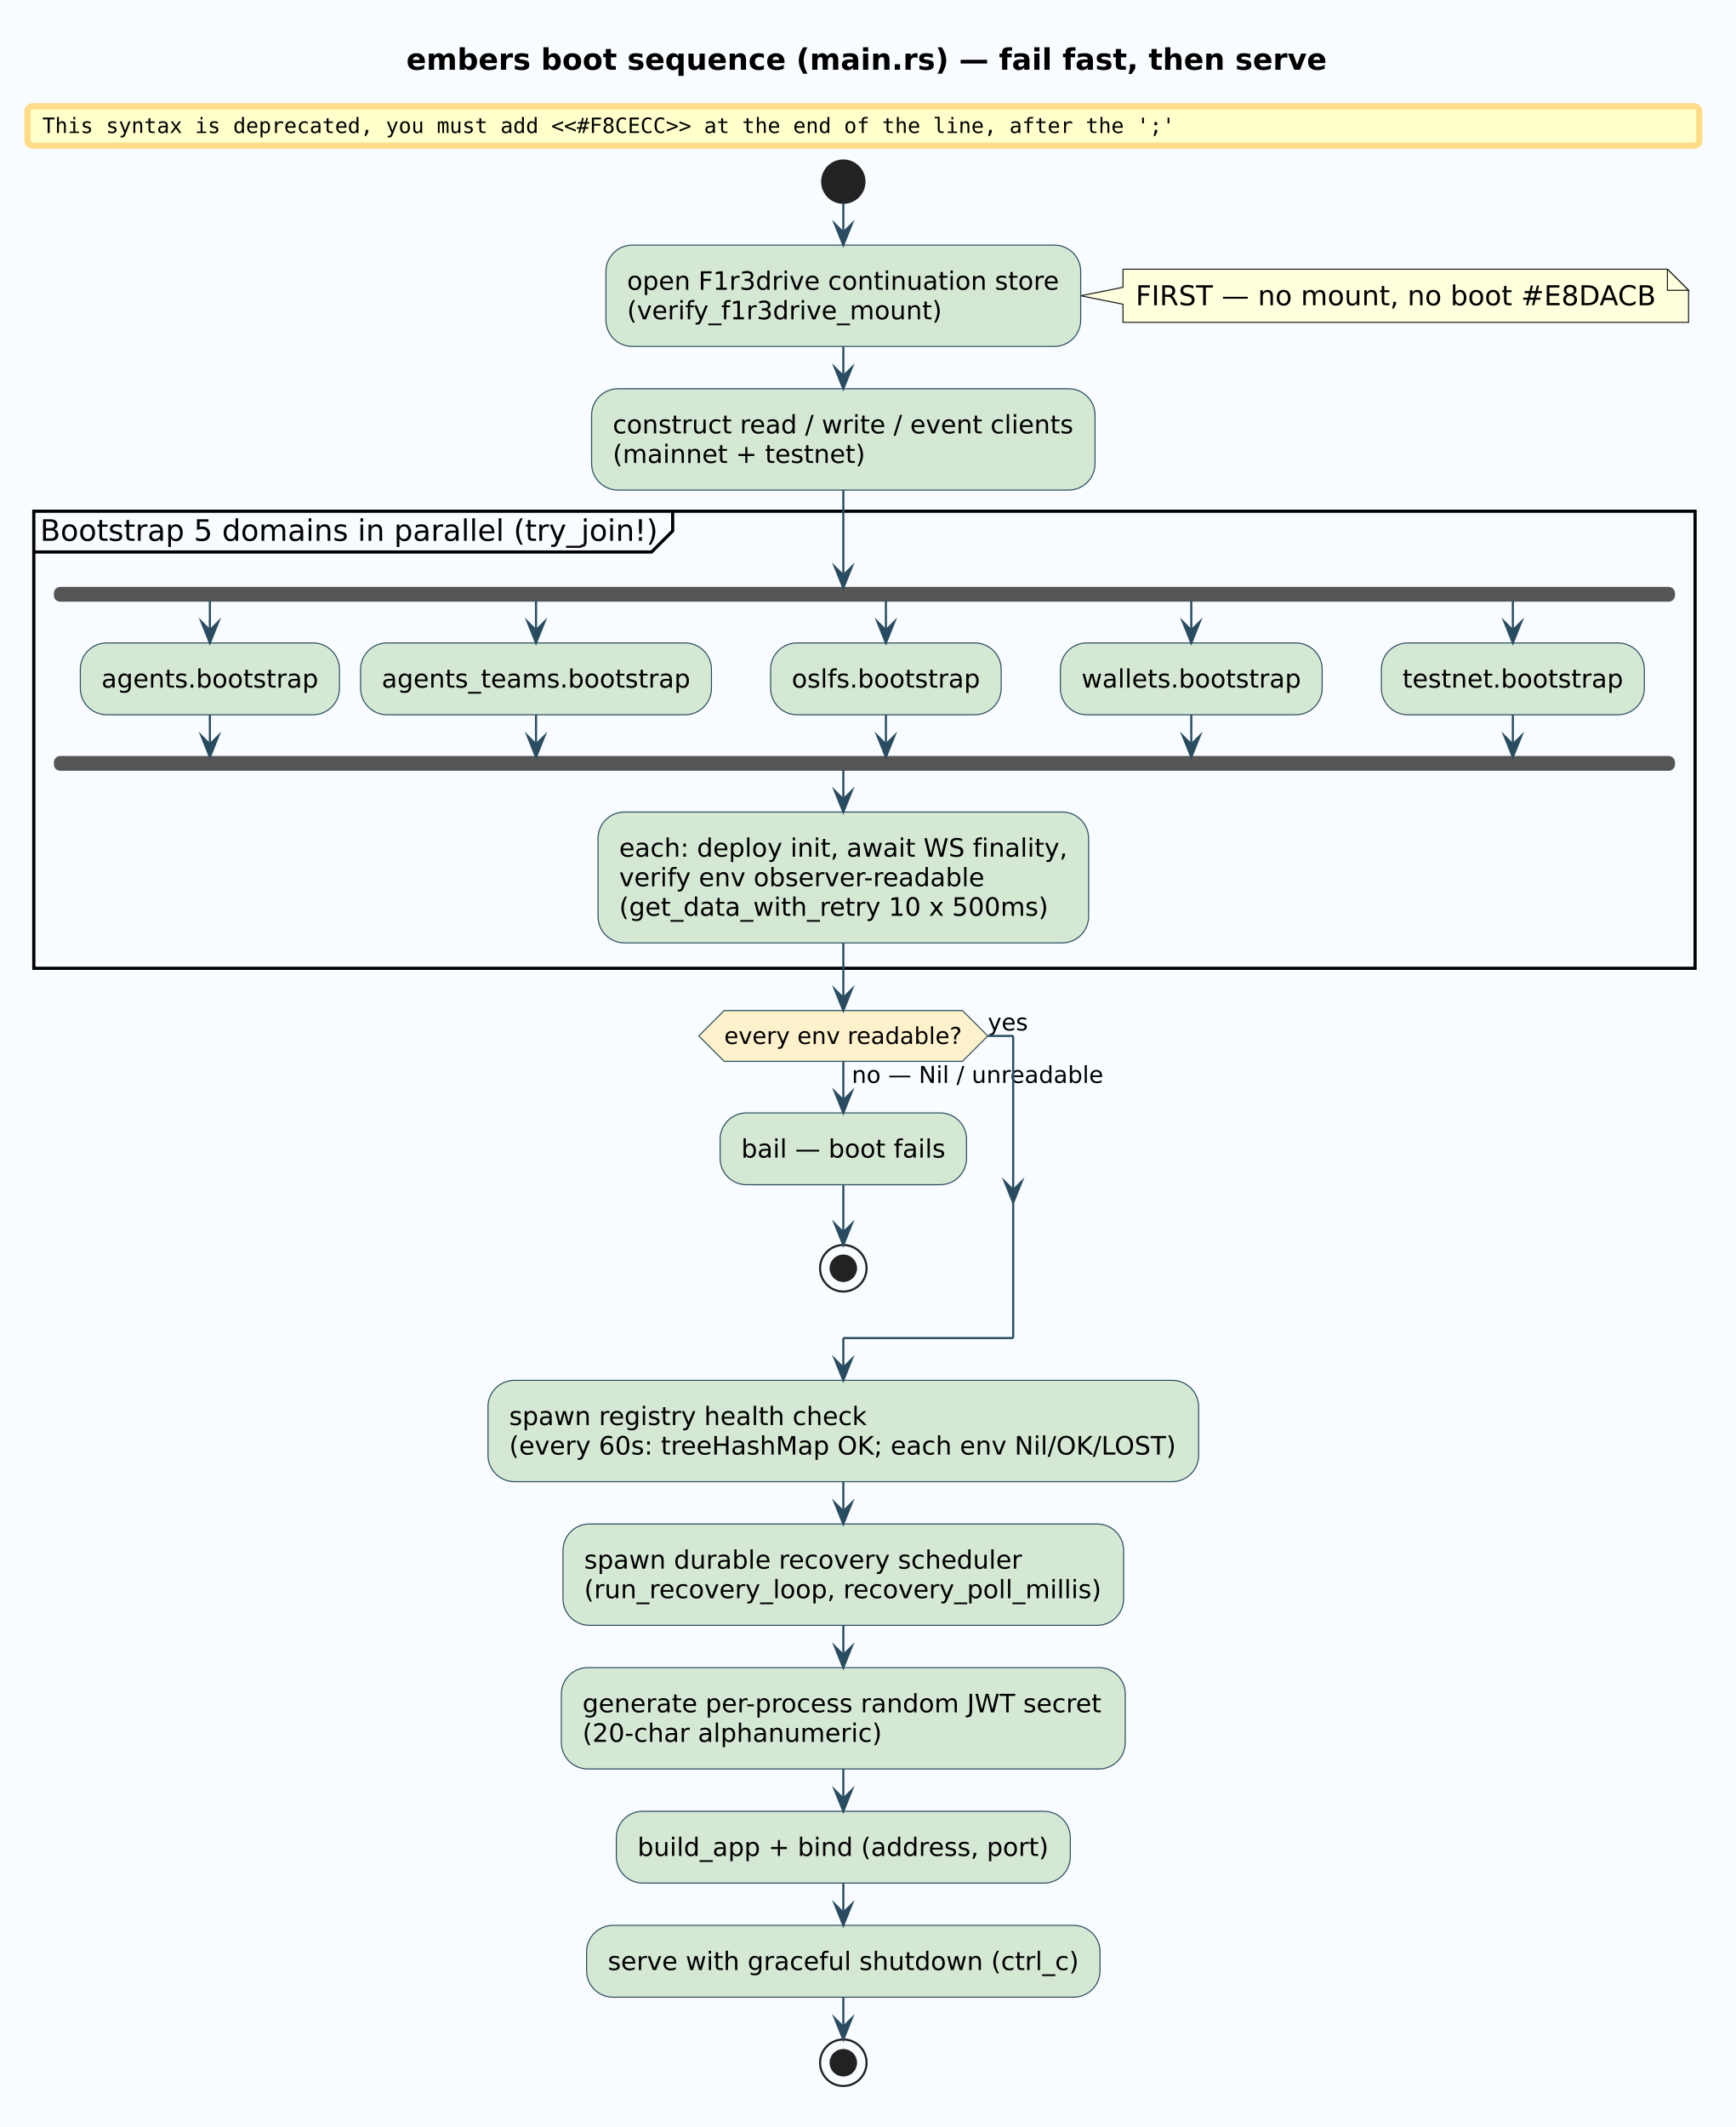
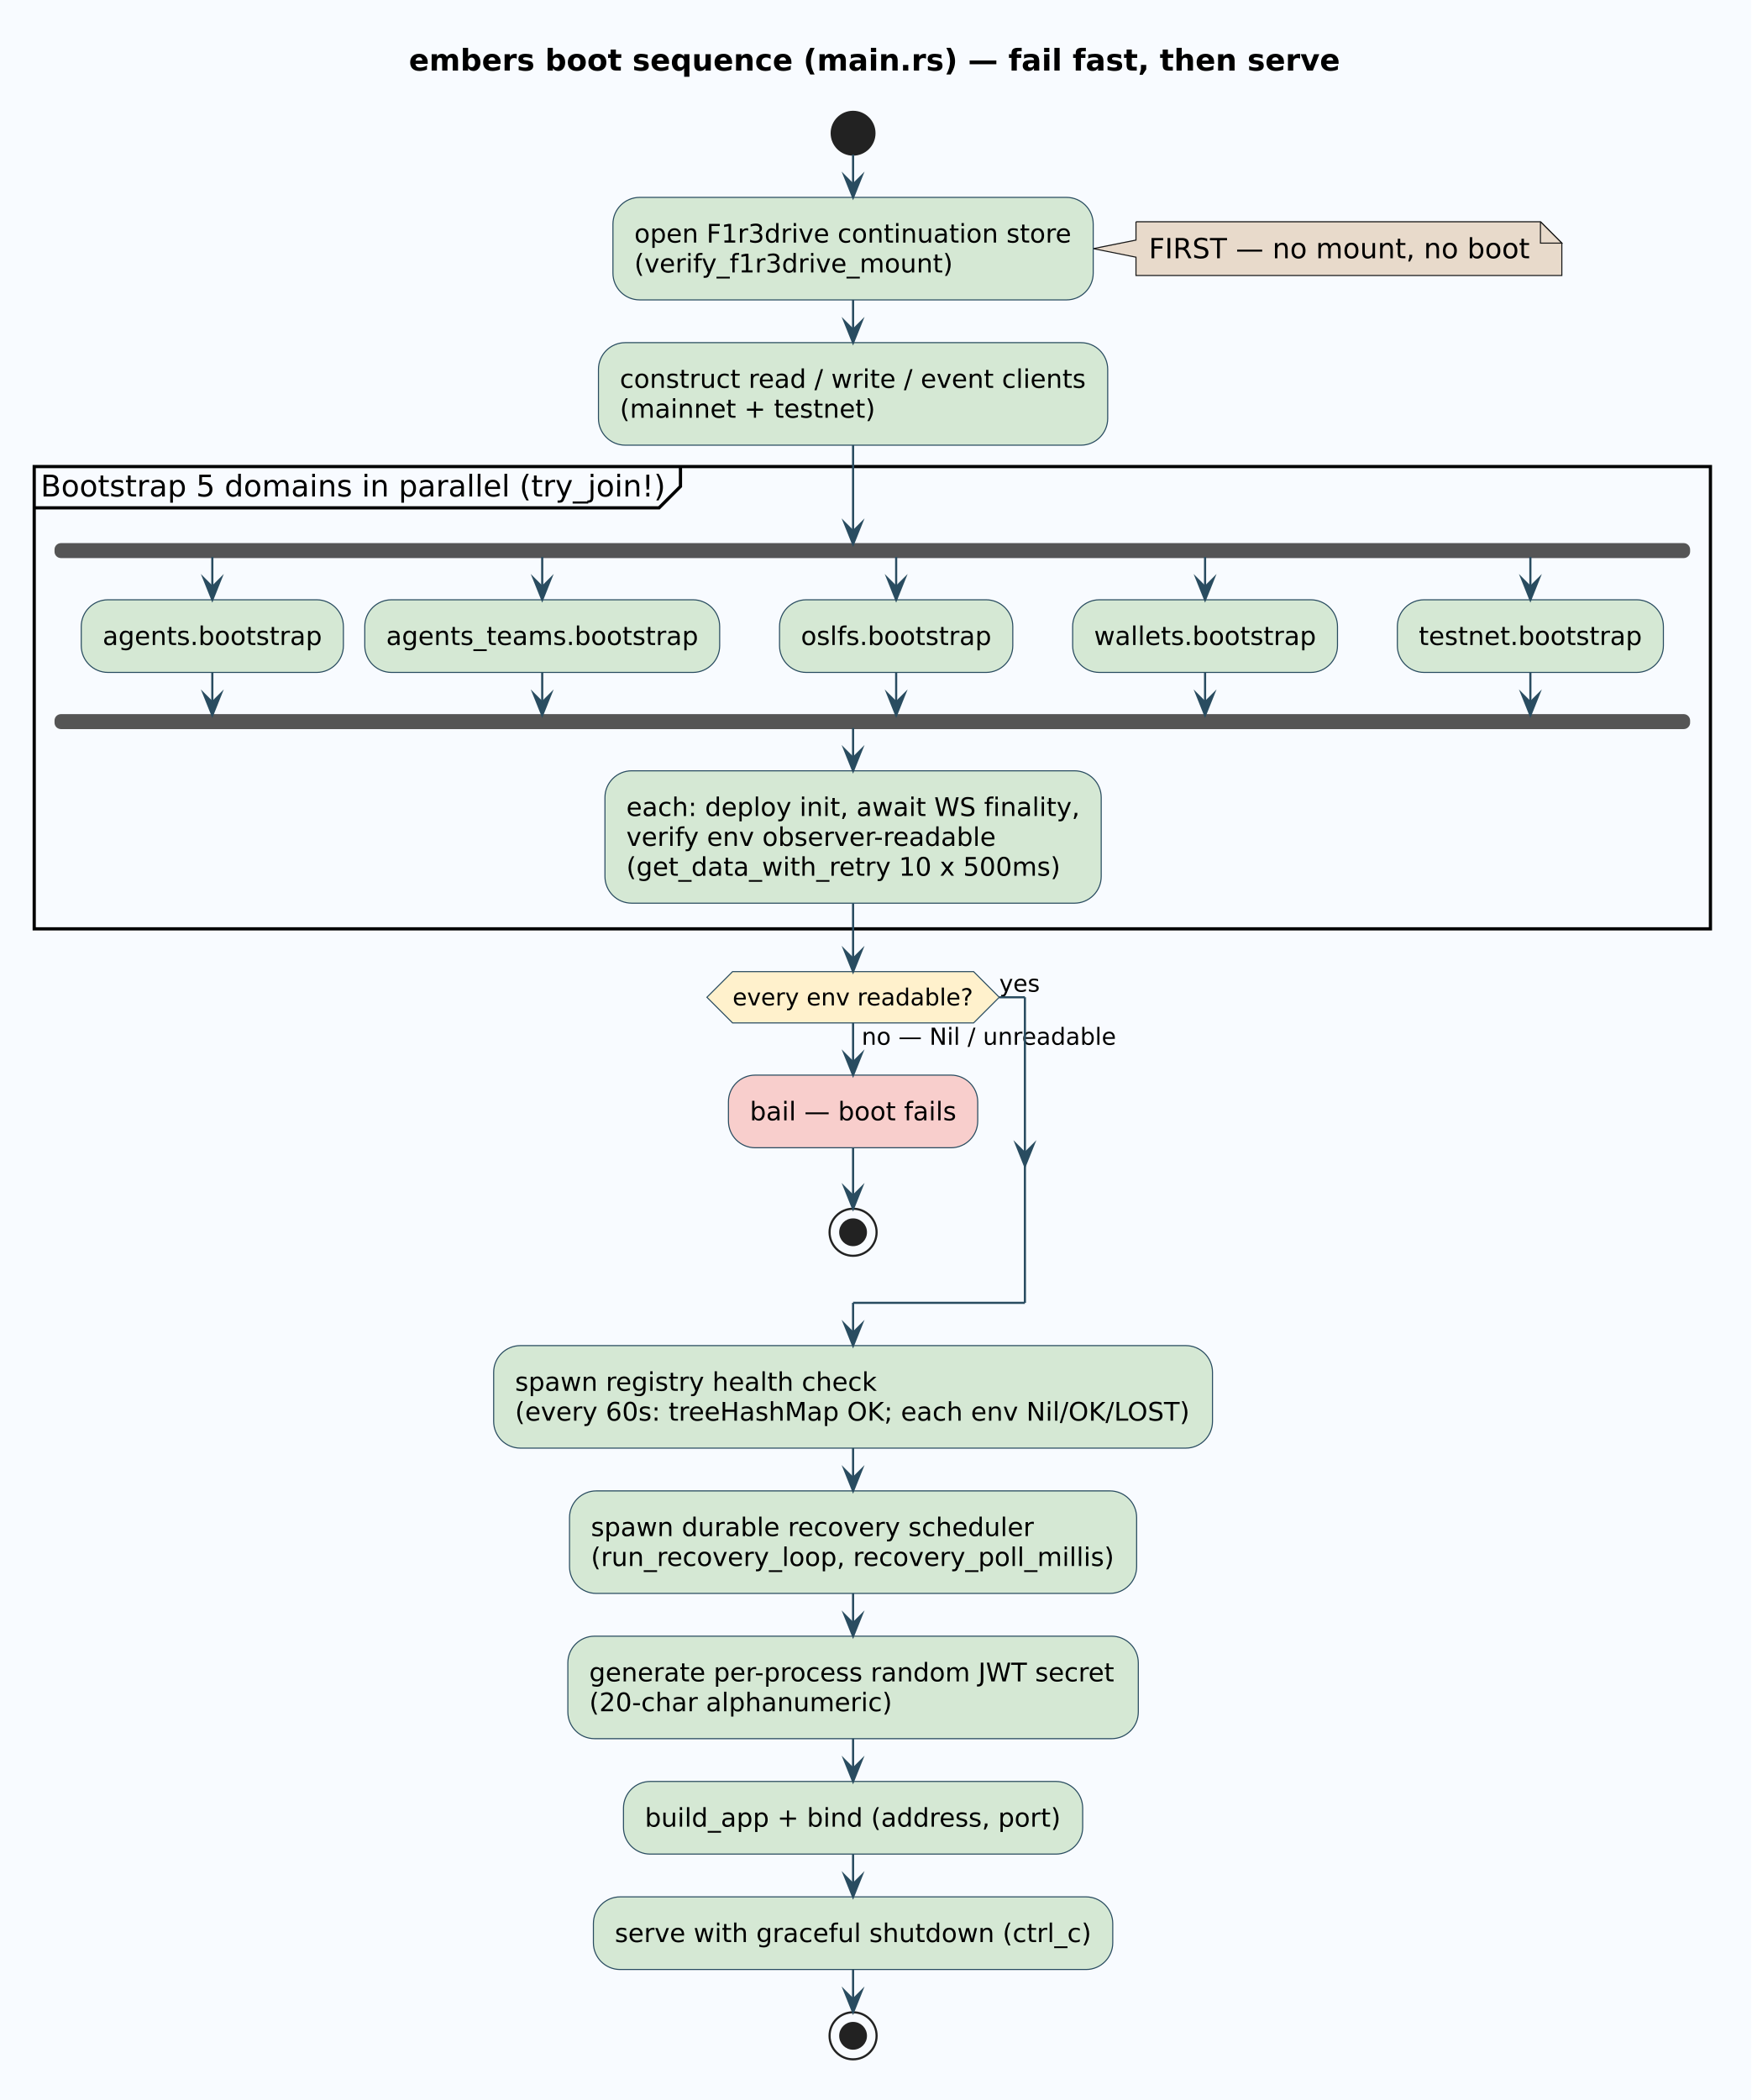
- <svg xmlns="http://www.w3.org/2000/svg" contentStyleType="text/css" data-diagram-type="ACTIVITY" height="1006px" preserveAspectRatio="none" style="width:821px;height:1006px;background:#F8FBFF;" version="1.1" viewBox="0 0 821 1006" width="821px" zoomAndPan="magnify">
+ <svg xmlns="http://www.w3.org/2000/svg" contentStyleType="text/css" data-diagram-type="ACTIVITY" height="982px" preserveAspectRatio="none" style="width:819px;height:982px;background:#F8FBFF;" version="1.1" viewBox="0 0 819 982" width="819px" zoomAndPan="magnify">
  <defs />
  <g>
-     <rect fill="#F8FBFF" height="1006" style="stroke:none;stroke-width:1;" width="821" x="0" y="0" />
+     <rect fill="#F8FBFF" height="982" style="stroke:none;stroke-width:1;" width="819" x="0" y="0" />
    <g class="title" data-source-line="13">
-       <text fill="#000000" font-family="'DejaVu Sans'" font-size="14" font-weight="700" lengthAdjust="spacing" textLength="435.497" x="192.222" y="32.995">embers boot sequence (main.rs) — fail fast, then serve</text>
+       <text fill="#000000" font-family="'DejaVu Sans'" font-size="14" font-weight="700" lengthAdjust="spacing" textLength="435.497" x="191.222" y="32.995">embers boot sequence (main.rs) — fail fast, then serve</text>
    </g>
-     <rect fill="#FFFFCC" height="18.62" rx="2.5" ry="2.5" style="stroke:#FFDD88;stroke-width:3;" width="790.941" x="13" y="50.297" />
-     <text fill="#000000" font-family="monospace" font-size="10" lengthAdjust="spacing" textLength="534" x="20" y="62.917">This syntax is deprecated, you must add &lt;&lt;#F8CECC&gt;&gt; at the end of the line, after the ';'</text>
-     <ellipse cx="398.971" cy="85.917" fill="#222222" rx="10" ry="10" style="stroke:#222222;stroke-width:1;" />
-     <path d="M531.278,127.319 L531.278,135.886 L511.278,139.886 L531.278,143.886 L531.278,152.452 A0,0 0 0 0 531.278,152.452 L798.853,152.452 A0,0 0 0 0 798.853,152.452 L798.853,137.319 L788.853,127.319 L531.278,127.319 A0,0 0 0 0 531.278,127.319" fill="#FEFFDD" style="stroke:#181818;stroke-width:0.5;" />
-     <path d="M788.853,127.319 L788.853,137.319 L798.853,137.319 L788.853,127.319" fill="#FEFFDD" style="stroke:#181818;stroke-width:0.5;" />
-     <text fill="#000000" font-family="'DejaVu Sans'" font-size="13" lengthAdjust="spacing" textLength="246.575" x="537.278" y="144.386">FIRST — no mount, no boot #E8DACB</text>
-     <rect fill="#D5E8D4" height="47.938" rx="12.5" ry="12.5" style="stroke:#294C60;stroke-width:0.5;" width="224.615" x="286.663" y="115.917" />
-     <text fill="#000000" font-family="'DejaVu Sans'" font-size="12" lengthAdjust="spacing" textLength="204.615" x="296.663" y="137.055">open F1r3drive continuation store</text>
-     <text fill="#000000" font-family="'DejaVu Sans'" font-size="12" lengthAdjust="spacing" textLength="149.185" x="296.663" y="151.024">(verify_f1r3drive_mount)</text>
-     <rect fill="#D5E8D4" height="47.938" rx="12.5" ry="12.5" style="stroke:#294C60;stroke-width:0.5;" width="238.162" x="279.89" y="183.854" />
-     <text fill="#000000" font-family="'DejaVu Sans'" font-size="12" lengthAdjust="spacing" textLength="218.162" x="289.89" y="204.993">construct read / write / event clients</text>
-     <text fill="#000000" font-family="'DejaVu Sans'" font-size="12" lengthAdjust="spacing" textLength="119.461" x="289.89" y="218.962">(mainnet + testnet)</text>
-     <rect fill="none" height="216.172" style="stroke:#000000;stroke-width:1.5;" width="785.941" x="16" y="241.792" />
-     <path d="M318.243,241.792 L318.243,251.089 L308.243,261.089 L16,261.089" fill="none" style="stroke:#000000;stroke-width:1.5;" />
-     <text fill="#000000" font-family="'DejaVu Sans'" font-size="14" lengthAdjust="spacing" textLength="292.243" x="19" y="255.787">Bootstrap 5 domains in parallel (try_join!)</text>
-     <rect fill="#555555" height="6" rx="2.5" ry="2.5" style="stroke:#555555;stroke-width:1;" width="765.941" x="26" y="278.089" />
-     <rect fill="#D5E8D4" height="33.969" rx="12.5" ry="12.5" style="stroke:#294C60;stroke-width:0.5;" width="122.598" x="38" y="304.089" />
-     <text fill="#000000" font-family="'DejaVu Sans'" font-size="12" lengthAdjust="spacing" textLength="102.598" x="48" y="325.227">agents.bootstrap</text>
-     <rect fill="#D5E8D4" height="33.969" rx="12.5" ry="12.5" style="stroke:#294C60;stroke-width:0.5;" width="165.981" x="170.598" y="304.089" />
-     <text fill="#000000" font-family="'DejaVu Sans'" font-size="12" lengthAdjust="spacing" textLength="145.981" x="180.598" y="325.227">agents_teams.bootstrap</text>
-     <rect fill="#D5E8D4" height="33.969" rx="12.5" ry="12.5" style="stroke:#294C60;stroke-width:0.5;" width="109.086" x="364.578" y="304.089" />
-     <text fill="#000000" font-family="'DejaVu Sans'" font-size="12" lengthAdjust="spacing" textLength="89.086" x="374.578" y="325.227">oslfs.bootstrap</text>
-     <rect fill="#D5E8D4" height="33.969" rx="12.5" ry="12.5" style="stroke:#294C60;stroke-width:0.5;" width="123.857" x="501.664" y="304.089" />
-     <text fill="#000000" font-family="'DejaVu Sans'" font-size="12" lengthAdjust="spacing" textLength="103.857" x="511.664" y="325.227">wallets.bootstrap</text>
-     <rect fill="#D5E8D4" height="33.969" rx="12.5" ry="12.5" style="stroke:#294C60;stroke-width:0.5;" width="124.42" x="653.521" y="304.089" />
-     <text fill="#000000" font-family="'DejaVu Sans'" font-size="12" lengthAdjust="spacing" textLength="104.42" x="663.521" y="325.227">testnet.bootstrap</text>
-     <rect fill="#555555" height="6" rx="2.5" ry="2.5" style="stroke:#555555;stroke-width:1;" width="765.941" x="26" y="358.058" />
-     <rect fill="#D5E8D4" height="61.906" rx="12.5" ry="12.5" style="stroke:#294C60;stroke-width:0.5;" width="232.092" x="282.925" y="384.058" />
-     <text fill="#000000" font-family="'DejaVu Sans'" font-size="12" lengthAdjust="spacing" textLength="212.092" x="292.925" y="405.196">each: deploy init, await WS finality,</text>
-     <text fill="#000000" font-family="'DejaVu Sans'" font-size="12" lengthAdjust="spacing" textLength="174.047" x="292.925" y="419.165">verify env observer-readable</text>
-     <text fill="#000000" font-family="'DejaVu Sans'" font-size="12" lengthAdjust="spacing" textLength="203.273" x="292.925" y="433.134">(get_data_with_retry 10 x 500ms)</text>
-     <rect fill="#D5E8D4" height="33.969" rx="12.5" ry="12.5" style="stroke:#294C60;stroke-width:0.5;" width="116.586" x="340.678" y="526.366" />
-     <text fill="#000000" font-family="'DejaVu Sans'" font-size="12" lengthAdjust="spacing" textLength="96.586" x="350.678" y="547.505">bail — boot fails</text>
-     <ellipse cx="398.971" cy="599.851" fill="none" rx="11" ry="11" style="stroke:#222222;stroke-width:1;" />
-     <ellipse cx="398.971" cy="599.851" fill="#222222" rx="6" ry="6" style="stroke:#222222;stroke-width:1;" />
-     <polygon fill="#FFF1CC" points="342.612,477.964,455.33,477.964,467.33,489.964,455.33,501.964,342.612,501.964,330.612,489.964,342.612,477.964" style="stroke:#294C60;stroke-width:0.5;stroke-linejoin:miter;stroke-miterlimit:10;" />
-     <text fill="#000000" font-family="'DejaVu Sans'" font-size="11" lengthAdjust="spacing" textLength="119.238" x="402.971" y="512.174">no — Nil / unreadable</text>
-     <text fill="#000000" font-family="'DejaVu Sans'" font-size="11" lengthAdjust="spacing" textLength="112.718" x="342.612" y="493.772">every env readable?</text>
-     <text fill="#000000" font-family="'DejaVu Sans'" font-size="11" lengthAdjust="spacing" textLength="19.008" x="467.33" y="487.37">yes</text>
-     <rect fill="#D5E8D4" height="47.938" rx="12.5" ry="12.5" style="stroke:#294C60;stroke-width:0.5;" width="336.19" x="230.876" y="652.851" />
-     <text fill="#000000" font-family="'DejaVu Sans'" font-size="12" lengthAdjust="spacing" textLength="169.465" x="240.876" y="673.989">spawn registry health check</text>
-     <text fill="#000000" font-family="'DejaVu Sans'" font-size="12" lengthAdjust="spacing" textLength="316.19" x="240.876" y="687.958">(every 60s: treeHashMap OK; each env Nil/OK/LOST)</text>
-     <rect fill="#D5E8D4" height="47.938" rx="12.5" ry="12.5" style="stroke:#294C60;stroke-width:0.5;" width="265.227" x="266.357" y="720.788" />
-     <text fill="#000000" font-family="'DejaVu Sans'" font-size="12" lengthAdjust="spacing" textLength="207.416" x="276.357" y="741.927">spawn durable recovery scheduler</text>
-     <text fill="#000000" font-family="'DejaVu Sans'" font-size="12" lengthAdjust="spacing" textLength="245.227" x="276.357" y="755.895">(run_recovery_loop, recovery_poll_millis)</text>
-     <rect fill="#D5E8D4" height="47.938" rx="12.5" ry="12.5" style="stroke:#294C60;stroke-width:0.5;" width="266.791" x="265.575" y="788.726" />
-     <text fill="#000000" font-family="'DejaVu Sans'" font-size="12" lengthAdjust="spacing" textLength="246.791" x="275.575" y="809.864">generate per-process random JWT secret</text>
-     <text fill="#000000" font-family="'DejaVu Sans'" font-size="12" lengthAdjust="spacing" textLength="141.68" x="275.575" y="823.833">(20-char alphanumeric)</text>
-     <rect fill="#D5E8D4" height="33.969" rx="12.5" ry="12.5" style="stroke:#294C60;stroke-width:0.5;" width="214.766" x="291.588" y="856.663" />
-     <text fill="#000000" font-family="'DejaVu Sans'" font-size="12" lengthAdjust="spacing" textLength="194.766" x="301.588" y="877.802">build_app + bind (address, port)</text>
-     <rect fill="#D5E8D4" height="33.969" rx="12.5" ry="12.5" style="stroke:#294C60;stroke-width:0.5;" width="242.897" x="277.522" y="910.632" />
-     <text fill="#000000" font-family="'DejaVu Sans'" font-size="12" lengthAdjust="spacing" textLength="222.897" x="287.522" y="931.77">serve with graceful shutdown (ctrl_c)</text>
-     <ellipse cx="398.971" cy="975.601" fill="none" rx="11" ry="11" style="stroke:#222222;stroke-width:1;" />
-     <ellipse cx="398.971" cy="975.601" fill="#222222" rx="6" ry="6" style="stroke:#222222;stroke-width:1;" />
-     <line style="stroke:#294C60;stroke-width:1;" x1="398.971" x2="398.971" y1="95.917" y2="115.917" />
-     <polygon fill="#294C60" points="394.971,105.917,398.971,115.917,402.971,105.917,398.971,109.917" style="stroke:#294C60;stroke-width:1;stroke-linejoin:miter;stroke-miterlimit:10;" />
-     <line style="stroke:#294C60;stroke-width:1;" x1="398.971" x2="398.971" y1="163.854" y2="183.854" />
-     <polygon fill="#294C60" points="394.971,173.854,398.971,183.854,402.971,173.854,398.971,177.854" style="stroke:#294C60;stroke-width:1;stroke-linejoin:miter;stroke-miterlimit:10;" />
-     <line style="stroke:#294C60;stroke-width:1;" x1="99.299" x2="99.299" y1="284.089" y2="304.089" />
-     <polygon fill="#294C60" points="95.299,294.089,99.299,304.089,103.299,294.089,99.299,298.089" style="stroke:#294C60;stroke-width:1;stroke-linejoin:miter;stroke-miterlimit:10;" />
-     <line style="stroke:#294C60;stroke-width:1;" x1="253.588" x2="253.588" y1="284.089" y2="304.089" />
-     <polygon fill="#294C60" points="249.588,294.089,253.588,304.089,257.588,294.089,253.588,298.089" style="stroke:#294C60;stroke-width:1;stroke-linejoin:miter;stroke-miterlimit:10;" />
-     <line style="stroke:#294C60;stroke-width:1;" x1="419.121" x2="419.121" y1="284.089" y2="304.089" />
-     <polygon fill="#294C60" points="415.121,294.089,419.121,304.089,423.121,294.089,419.121,298.089" style="stroke:#294C60;stroke-width:1;stroke-linejoin:miter;stroke-miterlimit:10;" />
-     <line style="stroke:#294C60;stroke-width:1;" x1="563.593" x2="563.593" y1="284.089" y2="304.089" />
-     <polygon fill="#294C60" points="559.593,294.089,563.593,304.089,567.593,294.089,563.593,298.089" style="stroke:#294C60;stroke-width:1;stroke-linejoin:miter;stroke-miterlimit:10;" />
-     <line style="stroke:#294C60;stroke-width:1;" x1="715.731" x2="715.731" y1="284.089" y2="304.089" />
-     <polygon fill="#294C60" points="711.731,294.089,715.731,304.089,719.731,294.089,715.731,298.089" style="stroke:#294C60;stroke-width:1;stroke-linejoin:miter;stroke-miterlimit:10;" />
-     <line style="stroke:#294C60;stroke-width:1;" x1="99.299" x2="99.299" y1="338.058" y2="358.058" />
-     <polygon fill="#294C60" points="95.299,348.058,99.299,358.058,103.299,348.058,99.299,352.058" style="stroke:#294C60;stroke-width:1;stroke-linejoin:miter;stroke-miterlimit:10;" />
-     <line style="stroke:#294C60;stroke-width:1;" x1="253.588" x2="253.588" y1="338.058" y2="358.058" />
-     <polygon fill="#294C60" points="249.588,348.058,253.588,358.058,257.588,348.058,253.588,352.058" style="stroke:#294C60;stroke-width:1;stroke-linejoin:miter;stroke-miterlimit:10;" />
-     <line style="stroke:#294C60;stroke-width:1;" x1="419.121" x2="419.121" y1="338.058" y2="358.058" />
-     <polygon fill="#294C60" points="415.121,348.058,419.121,358.058,423.121,348.058,419.121,352.058" style="stroke:#294C60;stroke-width:1;stroke-linejoin:miter;stroke-miterlimit:10;" />
-     <line style="stroke:#294C60;stroke-width:1;" x1="563.593" x2="563.593" y1="338.058" y2="358.058" />
-     <polygon fill="#294C60" points="559.593,348.058,563.593,358.058,567.593,348.058,563.593,352.058" style="stroke:#294C60;stroke-width:1;stroke-linejoin:miter;stroke-miterlimit:10;" />
-     <line style="stroke:#294C60;stroke-width:1;" x1="715.731" x2="715.731" y1="338.058" y2="358.058" />
-     <polygon fill="#294C60" points="711.731,348.058,715.731,358.058,719.731,348.058,715.731,352.058" style="stroke:#294C60;stroke-width:1;stroke-linejoin:miter;stroke-miterlimit:10;" />
-     <line style="stroke:#294C60;stroke-width:1;" x1="398.971" x2="398.971" y1="364.058" y2="384.058" />
-     <polygon fill="#294C60" points="394.971,374.058,398.971,384.058,402.971,374.058,398.971,378.058" style="stroke:#294C60;stroke-width:1;stroke-linejoin:miter;stroke-miterlimit:10;" />
-     <line style="stroke:#294C60;stroke-width:1;" x1="398.971" x2="398.971" y1="231.792" y2="278.089" />
-     <polygon fill="#294C60" points="394.971,268.089,398.971,278.089,402.971,268.089,398.971,272.089" style="stroke:#294C60;stroke-width:1;stroke-linejoin:miter;stroke-miterlimit:10;" />
-     <line style="stroke:#294C60;stroke-width:1;" x1="398.971" x2="398.971" y1="560.335" y2="588.851" />
-     <polygon fill="#294C60" points="394.971,578.851,398.971,588.851,402.971,578.851,398.971,582.851" style="stroke:#294C60;stroke-width:1;stroke-linejoin:miter;stroke-miterlimit:10;" />
-     <line style="stroke:#294C60;stroke-width:1;" x1="398.971" x2="398.971" y1="501.964" y2="526.366" />
-     <polygon fill="#294C60" points="394.971,516.366,398.971,526.366,402.971,516.366,398.971,520.366" style="stroke:#294C60;stroke-width:1;stroke-linejoin:miter;stroke-miterlimit:10;" />
-     <line style="stroke:#294C60;stroke-width:1;" x1="467.33" x2="479.33" y1="489.964" y2="489.964" />
-     <polygon fill="#294C60" points="475.33,558.851,479.33,568.851,483.33,558.851,479.33,562.851" style="stroke:#294C60;stroke-width:1;stroke-linejoin:miter;stroke-miterlimit:10;" />
-     <line style="stroke:#294C60;stroke-width:1;" x1="479.33" x2="479.33" y1="489.964" y2="632.851" />
-     <line style="stroke:#294C60;stroke-width:1;" x1="479.33" x2="398.971" y1="632.851" y2="632.851" />
-     <line style="stroke:#294C60;stroke-width:1;" x1="398.971" x2="398.971" y1="632.851" y2="652.851" />
-     <polygon fill="#294C60" points="394.971,642.851,398.971,652.851,402.971,642.851,398.971,646.851" style="stroke:#294C60;stroke-width:1;stroke-linejoin:miter;stroke-miterlimit:10;" />
-     <line style="stroke:#294C60;stroke-width:1;" x1="398.971" x2="398.971" y1="445.964" y2="477.964" />
-     <polygon fill="#294C60" points="394.971,467.964,398.971,477.964,402.971,467.964,398.971,471.964" style="stroke:#294C60;stroke-width:1;stroke-linejoin:miter;stroke-miterlimit:10;" />
-     <line style="stroke:#294C60;stroke-width:1;" x1="398.971" x2="398.971" y1="700.788" y2="720.788" />
-     <polygon fill="#294C60" points="394.971,710.788,398.971,720.788,402.971,710.788,398.971,714.788" style="stroke:#294C60;stroke-width:1;stroke-linejoin:miter;stroke-miterlimit:10;" />
-     <line style="stroke:#294C60;stroke-width:1;" x1="398.971" x2="398.971" y1="768.726" y2="788.726" />
-     <polygon fill="#294C60" points="394.971,778.726,398.971,788.726,402.971,778.726,398.971,782.726" style="stroke:#294C60;stroke-width:1;stroke-linejoin:miter;stroke-miterlimit:10;" />
-     <line style="stroke:#294C60;stroke-width:1;" x1="398.971" x2="398.971" y1="836.663" y2="856.663" />
-     <polygon fill="#294C60" points="394.971,846.663,398.971,856.663,402.971,846.663,398.971,850.663" style="stroke:#294C60;stroke-width:1;stroke-linejoin:miter;stroke-miterlimit:10;" />
-     <line style="stroke:#294C60;stroke-width:1;" x1="398.971" x2="398.971" y1="890.632" y2="910.632" />
-     <polygon fill="#294C60" points="394.971,900.632,398.971,910.632,402.971,900.632,398.971,904.632" style="stroke:#294C60;stroke-width:1;stroke-linejoin:miter;stroke-miterlimit:10;" />
-     <line style="stroke:#294C60;stroke-width:1;" x1="398.971" x2="398.971" y1="944.601" y2="964.601" />
-     <polygon fill="#294C60" points="394.971,954.601,398.971,964.601,402.971,954.601,398.971,958.601" style="stroke:#294C60;stroke-width:1;stroke-linejoin:miter;stroke-miterlimit:10;" />
+     <ellipse cx="398.971" cy="62.297" fill="#222222" rx="10" ry="10" style="stroke:#222222;stroke-width:1;" />
+     <path d="M531.278,103.699 L531.278,112.266 L511.278,116.266 L531.278,120.266 L531.278,128.832 A0,0 0 0 0 531.278,128.832 L730.444,128.832 A0,0 0 0 0 730.444,128.832 L730.444,113.699 L720.444,103.699 L531.278,103.699 A0,0 0 0 0 531.278,103.699" fill="#E8DACB" style="stroke:#181818;stroke-width:0.5;" />
+     <path d="M720.444,103.699 L720.444,113.699 L730.444,113.699 L720.444,103.699" fill="#E8DACB" style="stroke:#181818;stroke-width:0.5;" />
+     <text fill="#000000" font-family="'DejaVu Sans'" font-size="13" lengthAdjust="spacing" textLength="178.166" x="537.278" y="120.766">FIRST — no mount, no boot</text>
+     <rect fill="#D5E8D4" height="47.938" rx="12.5" ry="12.5" style="stroke:#294C60;stroke-width:0.5;" width="224.615" x="286.663" y="92.297" />
+     <text fill="#000000" font-family="'DejaVu Sans'" font-size="12" lengthAdjust="spacing" textLength="204.615" x="296.663" y="113.436">open F1r3drive continuation store</text>
+     <text fill="#000000" font-family="'DejaVu Sans'" font-size="12" lengthAdjust="spacing" textLength="149.185" x="296.663" y="127.404">(verify_f1r3drive_mount)</text>
+     <rect fill="#D5E8D4" height="47.938" rx="12.5" ry="12.5" style="stroke:#294C60;stroke-width:0.5;" width="238.162" x="279.89" y="160.234" />
+     <text fill="#000000" font-family="'DejaVu Sans'" font-size="12" lengthAdjust="spacing" textLength="218.162" x="289.89" y="181.373">construct read / write / event clients</text>
+     <text fill="#000000" font-family="'DejaVu Sans'" font-size="12" lengthAdjust="spacing" textLength="119.461" x="289.89" y="195.342">(mainnet + testnet)</text>
+     <rect fill="none" height="216.172" style="stroke:#000000;stroke-width:1.5;" width="783.941" x="16" y="218.172" />
+     <path d="M318.243,218.172 L318.243,227.469 L308.243,237.469 L16,237.469" fill="none" style="stroke:#000000;stroke-width:1.5;" />
+     <text fill="#000000" font-family="'DejaVu Sans'" font-size="14" lengthAdjust="spacing" textLength="292.243" x="19" y="232.167">Bootstrap 5 domains in parallel (try_join!)</text>
+     <rect fill="#555555" height="6" rx="2.5" ry="2.5" style="stroke:#555555;stroke-width:1;" width="763.941" x="26" y="254.469" />
+     <rect fill="#D5E8D4" height="33.969" rx="12.5" ry="12.5" style="stroke:#294C60;stroke-width:0.5;" width="122.598" x="38" y="280.469" />
+     <text fill="#000000" font-family="'DejaVu Sans'" font-size="12" lengthAdjust="spacing" textLength="102.598" x="48" y="301.607">agents.bootstrap</text>
+     <rect fill="#D5E8D4" height="33.969" rx="12.5" ry="12.5" style="stroke:#294C60;stroke-width:0.5;" width="165.981" x="170.598" y="280.469" />
+     <text fill="#000000" font-family="'DejaVu Sans'" font-size="12" lengthAdjust="spacing" textLength="145.981" x="180.598" y="301.607">agents_teams.bootstrap</text>
+     <rect fill="#D5E8D4" height="33.969" rx="12.5" ry="12.5" style="stroke:#294C60;stroke-width:0.5;" width="109.086" x="364.578" y="280.469" />
+     <text fill="#000000" font-family="'DejaVu Sans'" font-size="12" lengthAdjust="spacing" textLength="89.086" x="374.578" y="301.607">oslfs.bootstrap</text>
+     <rect fill="#D5E8D4" height="33.969" rx="12.5" ry="12.5" style="stroke:#294C60;stroke-width:0.5;" width="123.857" x="501.664" y="280.469" />
+     <text fill="#000000" font-family="'DejaVu Sans'" font-size="12" lengthAdjust="spacing" textLength="103.857" x="511.664" y="301.607">wallets.bootstrap</text>
+     <rect fill="#D5E8D4" height="33.969" rx="12.5" ry="12.5" style="stroke:#294C60;stroke-width:0.5;" width="124.42" x="653.521" y="280.469" />
+     <text fill="#000000" font-family="'DejaVu Sans'" font-size="12" lengthAdjust="spacing" textLength="104.42" x="663.521" y="301.607">testnet.bootstrap</text>
+     <rect fill="#555555" height="6" rx="2.5" ry="2.5" style="stroke:#555555;stroke-width:1;" width="763.941" x="26" y="334.438" />
+     <rect fill="#D5E8D4" height="61.906" rx="12.5" ry="12.5" style="stroke:#294C60;stroke-width:0.5;" width="232.092" x="282.925" y="360.438" />
+     <text fill="#000000" font-family="'DejaVu Sans'" font-size="12" lengthAdjust="spacing" textLength="212.092" x="292.925" y="381.576">each: deploy init, await WS finality,</text>
+     <text fill="#000000" font-family="'DejaVu Sans'" font-size="12" lengthAdjust="spacing" textLength="174.047" x="292.925" y="395.545">verify env observer-readable</text>
+     <text fill="#000000" font-family="'DejaVu Sans'" font-size="12" lengthAdjust="spacing" textLength="203.273" x="292.925" y="409.514">(get_data_with_retry 10 x 500ms)</text>
+     <rect fill="#F8CECC" height="33.969" rx="12.5" ry="12.5" style="stroke:#294C60;stroke-width:0.5;" width="116.586" x="340.678" y="502.746" />
+     <text fill="#000000" font-family="'DejaVu Sans'" font-size="12" lengthAdjust="spacing" textLength="96.586" x="350.678" y="523.885">bail — boot fails</text>
+     <ellipse cx="398.971" cy="576.231" fill="none" rx="11" ry="11" style="stroke:#222222;stroke-width:1;" />
+     <ellipse cx="398.971" cy="576.231" fill="#222222" rx="6" ry="6" style="stroke:#222222;stroke-width:1;" />
+     <polygon fill="#FFF1CC" points="342.612,454.344,455.33,454.344,467.33,466.344,455.33,478.344,342.612,478.344,330.612,466.344,342.612,454.344" style="stroke:#294C60;stroke-width:0.5;stroke-linejoin:miter;stroke-miterlimit:10;" />
+     <text fill="#000000" font-family="'DejaVu Sans'" font-size="11" lengthAdjust="spacing" textLength="119.238" x="402.971" y="488.554">no — Nil / unreadable</text>
+     <text fill="#000000" font-family="'DejaVu Sans'" font-size="11" lengthAdjust="spacing" textLength="112.718" x="342.612" y="470.152">every env readable?</text>
+     <text fill="#000000" font-family="'DejaVu Sans'" font-size="11" lengthAdjust="spacing" textLength="19.008" x="467.33" y="463.75">yes</text>
+     <rect fill="#D5E8D4" height="47.938" rx="12.5" ry="12.5" style="stroke:#294C60;stroke-width:0.5;" width="336.19" x="230.876" y="629.231" />
+     <text fill="#000000" font-family="'DejaVu Sans'" font-size="12" lengthAdjust="spacing" textLength="169.465" x="240.876" y="650.369">spawn registry health check</text>
+     <text fill="#000000" font-family="'DejaVu Sans'" font-size="12" lengthAdjust="spacing" textLength="316.19" x="240.876" y="664.338">(every 60s: treeHashMap OK; each env Nil/OK/LOST)</text>
+     <rect fill="#D5E8D4" height="47.938" rx="12.5" ry="12.5" style="stroke:#294C60;stroke-width:0.5;" width="265.227" x="266.357" y="697.168" />
+     <text fill="#000000" font-family="'DejaVu Sans'" font-size="12" lengthAdjust="spacing" textLength="207.416" x="276.357" y="718.307">spawn durable recovery scheduler</text>
+     <text fill="#000000" font-family="'DejaVu Sans'" font-size="12" lengthAdjust="spacing" textLength="245.227" x="276.357" y="732.275">(run_recovery_loop, recovery_poll_millis)</text>
+     <rect fill="#D5E8D4" height="47.938" rx="12.5" ry="12.5" style="stroke:#294C60;stroke-width:0.5;" width="266.791" x="265.575" y="765.106" />
+     <text fill="#000000" font-family="'DejaVu Sans'" font-size="12" lengthAdjust="spacing" textLength="246.791" x="275.575" y="786.244">generate per-process random JWT secret</text>
+     <text fill="#000000" font-family="'DejaVu Sans'" font-size="12" lengthAdjust="spacing" textLength="141.68" x="275.575" y="800.213">(20-char alphanumeric)</text>
+     <rect fill="#D5E8D4" height="33.969" rx="12.5" ry="12.5" style="stroke:#294C60;stroke-width:0.5;" width="214.766" x="291.588" y="833.043" />
+     <text fill="#000000" font-family="'DejaVu Sans'" font-size="12" lengthAdjust="spacing" textLength="194.766" x="301.588" y="854.182">build_app + bind (address, port)</text>
+     <rect fill="#D5E8D4" height="33.969" rx="12.5" ry="12.5" style="stroke:#294C60;stroke-width:0.5;" width="242.897" x="277.522" y="887.012" />
+     <text fill="#000000" font-family="'DejaVu Sans'" font-size="12" lengthAdjust="spacing" textLength="222.897" x="287.522" y="908.15">serve with graceful shutdown (ctrl_c)</text>
+     <ellipse cx="398.971" cy="951.981" fill="none" rx="11" ry="11" style="stroke:#222222;stroke-width:1;" />
+     <ellipse cx="398.971" cy="951.981" fill="#222222" rx="6" ry="6" style="stroke:#222222;stroke-width:1;" />
+     <line style="stroke:#294C60;stroke-width:1;" x1="398.971" x2="398.971" y1="72.297" y2="92.297" />
+     <polygon fill="#294C60" points="394.971,82.297,398.971,92.297,402.971,82.297,398.971,86.297" style="stroke:#294C60;stroke-width:1;stroke-linejoin:miter;stroke-miterlimit:10;" />
+     <line style="stroke:#294C60;stroke-width:1;" x1="398.971" x2="398.971" y1="140.234" y2="160.234" />
+     <polygon fill="#294C60" points="394.971,150.234,398.971,160.234,402.971,150.234,398.971,154.234" style="stroke:#294C60;stroke-width:1;stroke-linejoin:miter;stroke-miterlimit:10;" />
+     <line style="stroke:#294C60;stroke-width:1;" x1="99.299" x2="99.299" y1="260.469" y2="280.469" />
+     <polygon fill="#294C60" points="95.299,270.469,99.299,280.469,103.299,270.469,99.299,274.469" style="stroke:#294C60;stroke-width:1;stroke-linejoin:miter;stroke-miterlimit:10;" />
+     <line style="stroke:#294C60;stroke-width:1;" x1="253.588" x2="253.588" y1="260.469" y2="280.469" />
+     <polygon fill="#294C60" points="249.588,270.469,253.588,280.469,257.588,270.469,253.588,274.469" style="stroke:#294C60;stroke-width:1;stroke-linejoin:miter;stroke-miterlimit:10;" />
+     <line style="stroke:#294C60;stroke-width:1;" x1="419.121" x2="419.121" y1="260.469" y2="280.469" />
+     <polygon fill="#294C60" points="415.121,270.469,419.121,280.469,423.121,270.469,419.121,274.469" style="stroke:#294C60;stroke-width:1;stroke-linejoin:miter;stroke-miterlimit:10;" />
+     <line style="stroke:#294C60;stroke-width:1;" x1="563.593" x2="563.593" y1="260.469" y2="280.469" />
+     <polygon fill="#294C60" points="559.593,270.469,563.593,280.469,567.593,270.469,563.593,274.469" style="stroke:#294C60;stroke-width:1;stroke-linejoin:miter;stroke-miterlimit:10;" />
+     <line style="stroke:#294C60;stroke-width:1;" x1="715.731" x2="715.731" y1="260.469" y2="280.469" />
+     <polygon fill="#294C60" points="711.731,270.469,715.731,280.469,719.731,270.469,715.731,274.469" style="stroke:#294C60;stroke-width:1;stroke-linejoin:miter;stroke-miterlimit:10;" />
+     <line style="stroke:#294C60;stroke-width:1;" x1="99.299" x2="99.299" y1="314.438" y2="334.438" />
+     <polygon fill="#294C60" points="95.299,324.438,99.299,334.438,103.299,324.438,99.299,328.438" style="stroke:#294C60;stroke-width:1;stroke-linejoin:miter;stroke-miterlimit:10;" />
+     <line style="stroke:#294C60;stroke-width:1;" x1="253.588" x2="253.588" y1="314.438" y2="334.438" />
+     <polygon fill="#294C60" points="249.588,324.438,253.588,334.438,257.588,324.438,253.588,328.438" style="stroke:#294C60;stroke-width:1;stroke-linejoin:miter;stroke-miterlimit:10;" />
+     <line style="stroke:#294C60;stroke-width:1;" x1="419.121" x2="419.121" y1="314.438" y2="334.438" />
+     <polygon fill="#294C60" points="415.121,324.438,419.121,334.438,423.121,324.438,419.121,328.438" style="stroke:#294C60;stroke-width:1;stroke-linejoin:miter;stroke-miterlimit:10;" />
+     <line style="stroke:#294C60;stroke-width:1;" x1="563.593" x2="563.593" y1="314.438" y2="334.438" />
+     <polygon fill="#294C60" points="559.593,324.438,563.593,334.438,567.593,324.438,563.593,328.438" style="stroke:#294C60;stroke-width:1;stroke-linejoin:miter;stroke-miterlimit:10;" />
+     <line style="stroke:#294C60;stroke-width:1;" x1="715.731" x2="715.731" y1="314.438" y2="334.438" />
+     <polygon fill="#294C60" points="711.731,324.438,715.731,334.438,719.731,324.438,715.731,328.438" style="stroke:#294C60;stroke-width:1;stroke-linejoin:miter;stroke-miterlimit:10;" />
+     <line style="stroke:#294C60;stroke-width:1;" x1="398.971" x2="398.971" y1="340.438" y2="360.438" />
+     <polygon fill="#294C60" points="394.971,350.438,398.971,360.438,402.971,350.438,398.971,354.438" style="stroke:#294C60;stroke-width:1;stroke-linejoin:miter;stroke-miterlimit:10;" />
+     <line style="stroke:#294C60;stroke-width:1;" x1="398.971" x2="398.971" y1="208.172" y2="254.469" />
+     <polygon fill="#294C60" points="394.971,244.469,398.971,254.469,402.971,244.469,398.971,248.469" style="stroke:#294C60;stroke-width:1;stroke-linejoin:miter;stroke-miterlimit:10;" />
+     <line style="stroke:#294C60;stroke-width:1;" x1="398.971" x2="398.971" y1="536.715" y2="565.231" />
+     <polygon fill="#294C60" points="394.971,555.231,398.971,565.231,402.971,555.231,398.971,559.231" style="stroke:#294C60;stroke-width:1;stroke-linejoin:miter;stroke-miterlimit:10;" />
+     <line style="stroke:#294C60;stroke-width:1;" x1="398.971" x2="398.971" y1="478.344" y2="502.746" />
+     <polygon fill="#294C60" points="394.971,492.746,398.971,502.746,402.971,492.746,398.971,496.746" style="stroke:#294C60;stroke-width:1;stroke-linejoin:miter;stroke-miterlimit:10;" />
+     <line style="stroke:#294C60;stroke-width:1;" x1="467.33" x2="479.33" y1="466.344" y2="466.344" />
+     <polygon fill="#294C60" points="475.33,535.231,479.33,545.231,483.33,535.231,479.33,539.231" style="stroke:#294C60;stroke-width:1;stroke-linejoin:miter;stroke-miterlimit:10;" />
+     <line style="stroke:#294C60;stroke-width:1;" x1="479.33" x2="479.33" y1="466.344" y2="609.231" />
+     <line style="stroke:#294C60;stroke-width:1;" x1="479.33" x2="398.971" y1="609.231" y2="609.231" />
+     <line style="stroke:#294C60;stroke-width:1;" x1="398.971" x2="398.971" y1="609.231" y2="629.231" />
+     <polygon fill="#294C60" points="394.971,619.231,398.971,629.231,402.971,619.231,398.971,623.231" style="stroke:#294C60;stroke-width:1;stroke-linejoin:miter;stroke-miterlimit:10;" />
+     <line style="stroke:#294C60;stroke-width:1;" x1="398.971" x2="398.971" y1="422.344" y2="454.344" />
+     <polygon fill="#294C60" points="394.971,444.344,398.971,454.344,402.971,444.344,398.971,448.344" style="stroke:#294C60;stroke-width:1;stroke-linejoin:miter;stroke-miterlimit:10;" />
+     <line style="stroke:#294C60;stroke-width:1;" x1="398.971" x2="398.971" y1="677.168" y2="697.168" />
+     <polygon fill="#294C60" points="394.971,687.168,398.971,697.168,402.971,687.168,398.971,691.168" style="stroke:#294C60;stroke-width:1;stroke-linejoin:miter;stroke-miterlimit:10;" />
+     <line style="stroke:#294C60;stroke-width:1;" x1="398.971" x2="398.971" y1="745.106" y2="765.106" />
+     <polygon fill="#294C60" points="394.971,755.106,398.971,765.106,402.971,755.106,398.971,759.106" style="stroke:#294C60;stroke-width:1;stroke-linejoin:miter;stroke-miterlimit:10;" />
+     <line style="stroke:#294C60;stroke-width:1;" x1="398.971" x2="398.971" y1="813.043" y2="833.043" />
+     <polygon fill="#294C60" points="394.971,823.043,398.971,833.043,402.971,823.043,398.971,827.043" style="stroke:#294C60;stroke-width:1;stroke-linejoin:miter;stroke-miterlimit:10;" />
+     <line style="stroke:#294C60;stroke-width:1;" x1="398.971" x2="398.971" y1="867.012" y2="887.012" />
+     <polygon fill="#294C60" points="394.971,877.012,398.971,887.012,402.971,877.012,398.971,881.012" style="stroke:#294C60;stroke-width:1;stroke-linejoin:miter;stroke-miterlimit:10;" />
+     <line style="stroke:#294C60;stroke-width:1;" x1="398.971" x2="398.971" y1="920.981" y2="940.981" />
+     <polygon fill="#294C60" points="394.971,930.981,398.971,940.981,402.971,930.981,398.971,934.981" style="stroke:#294C60;stroke-width:1;stroke-linejoin:miter;stroke-miterlimit:10;" />
  </g>
</svg>
